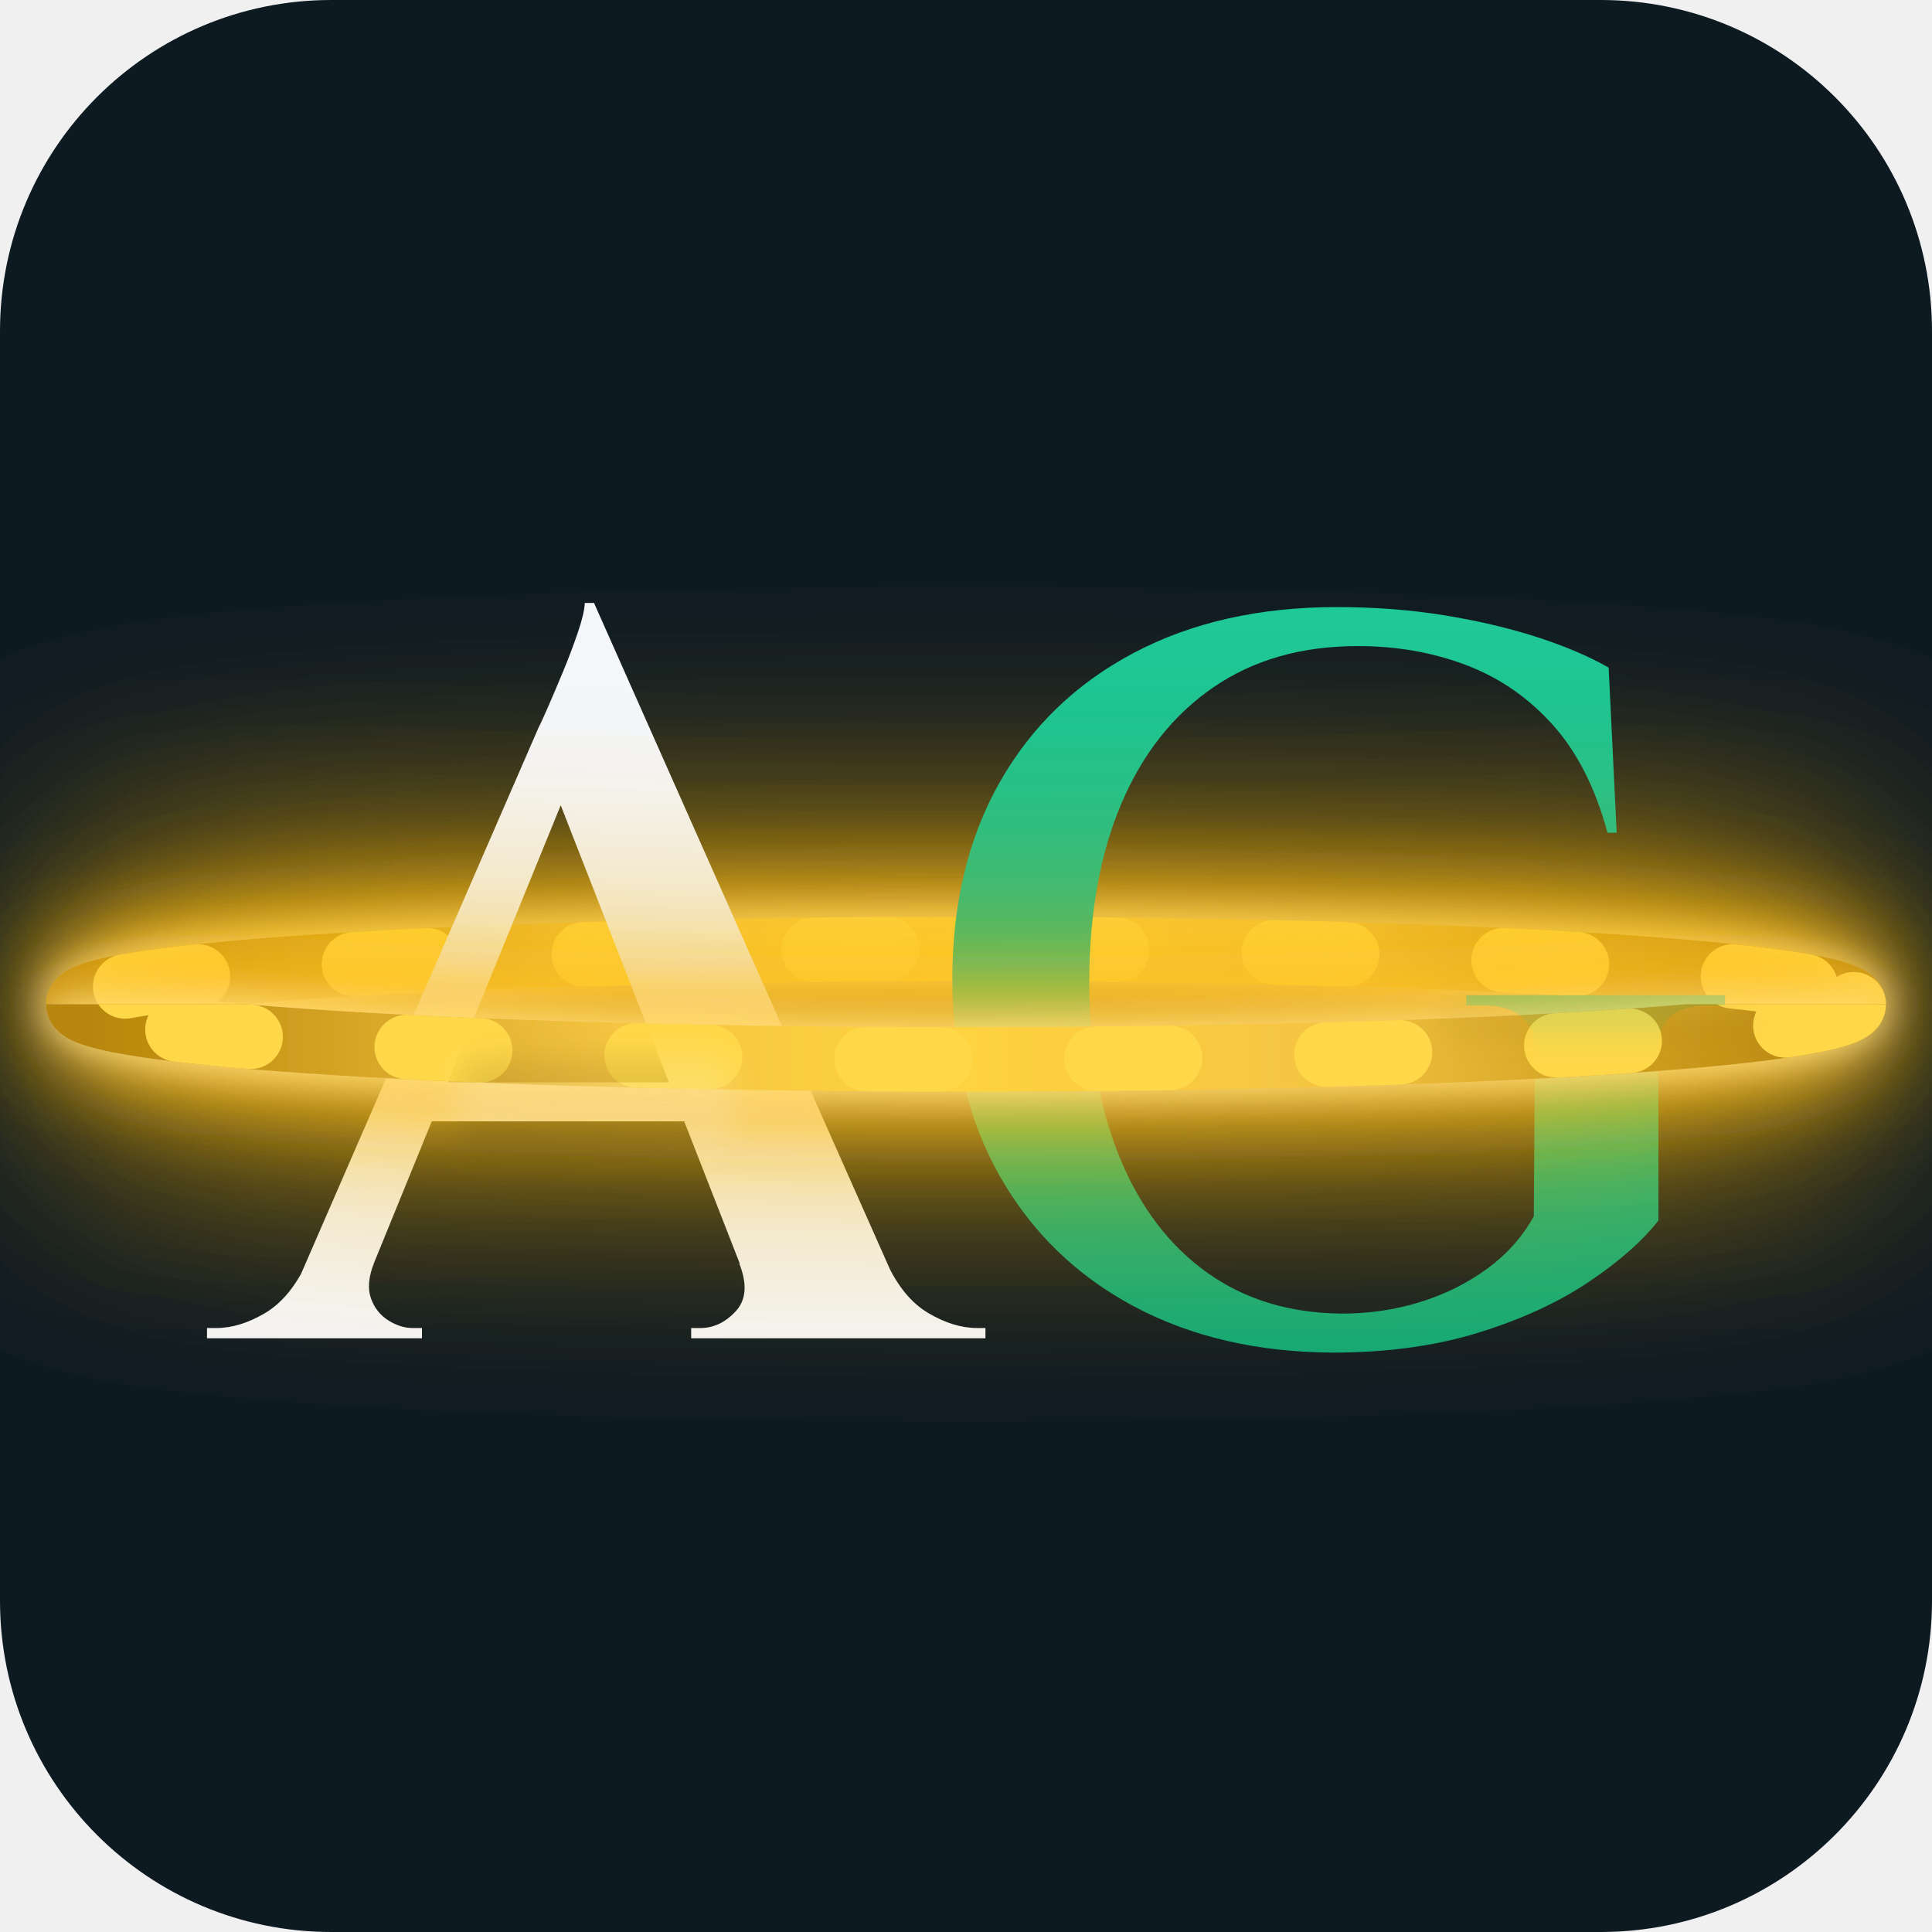
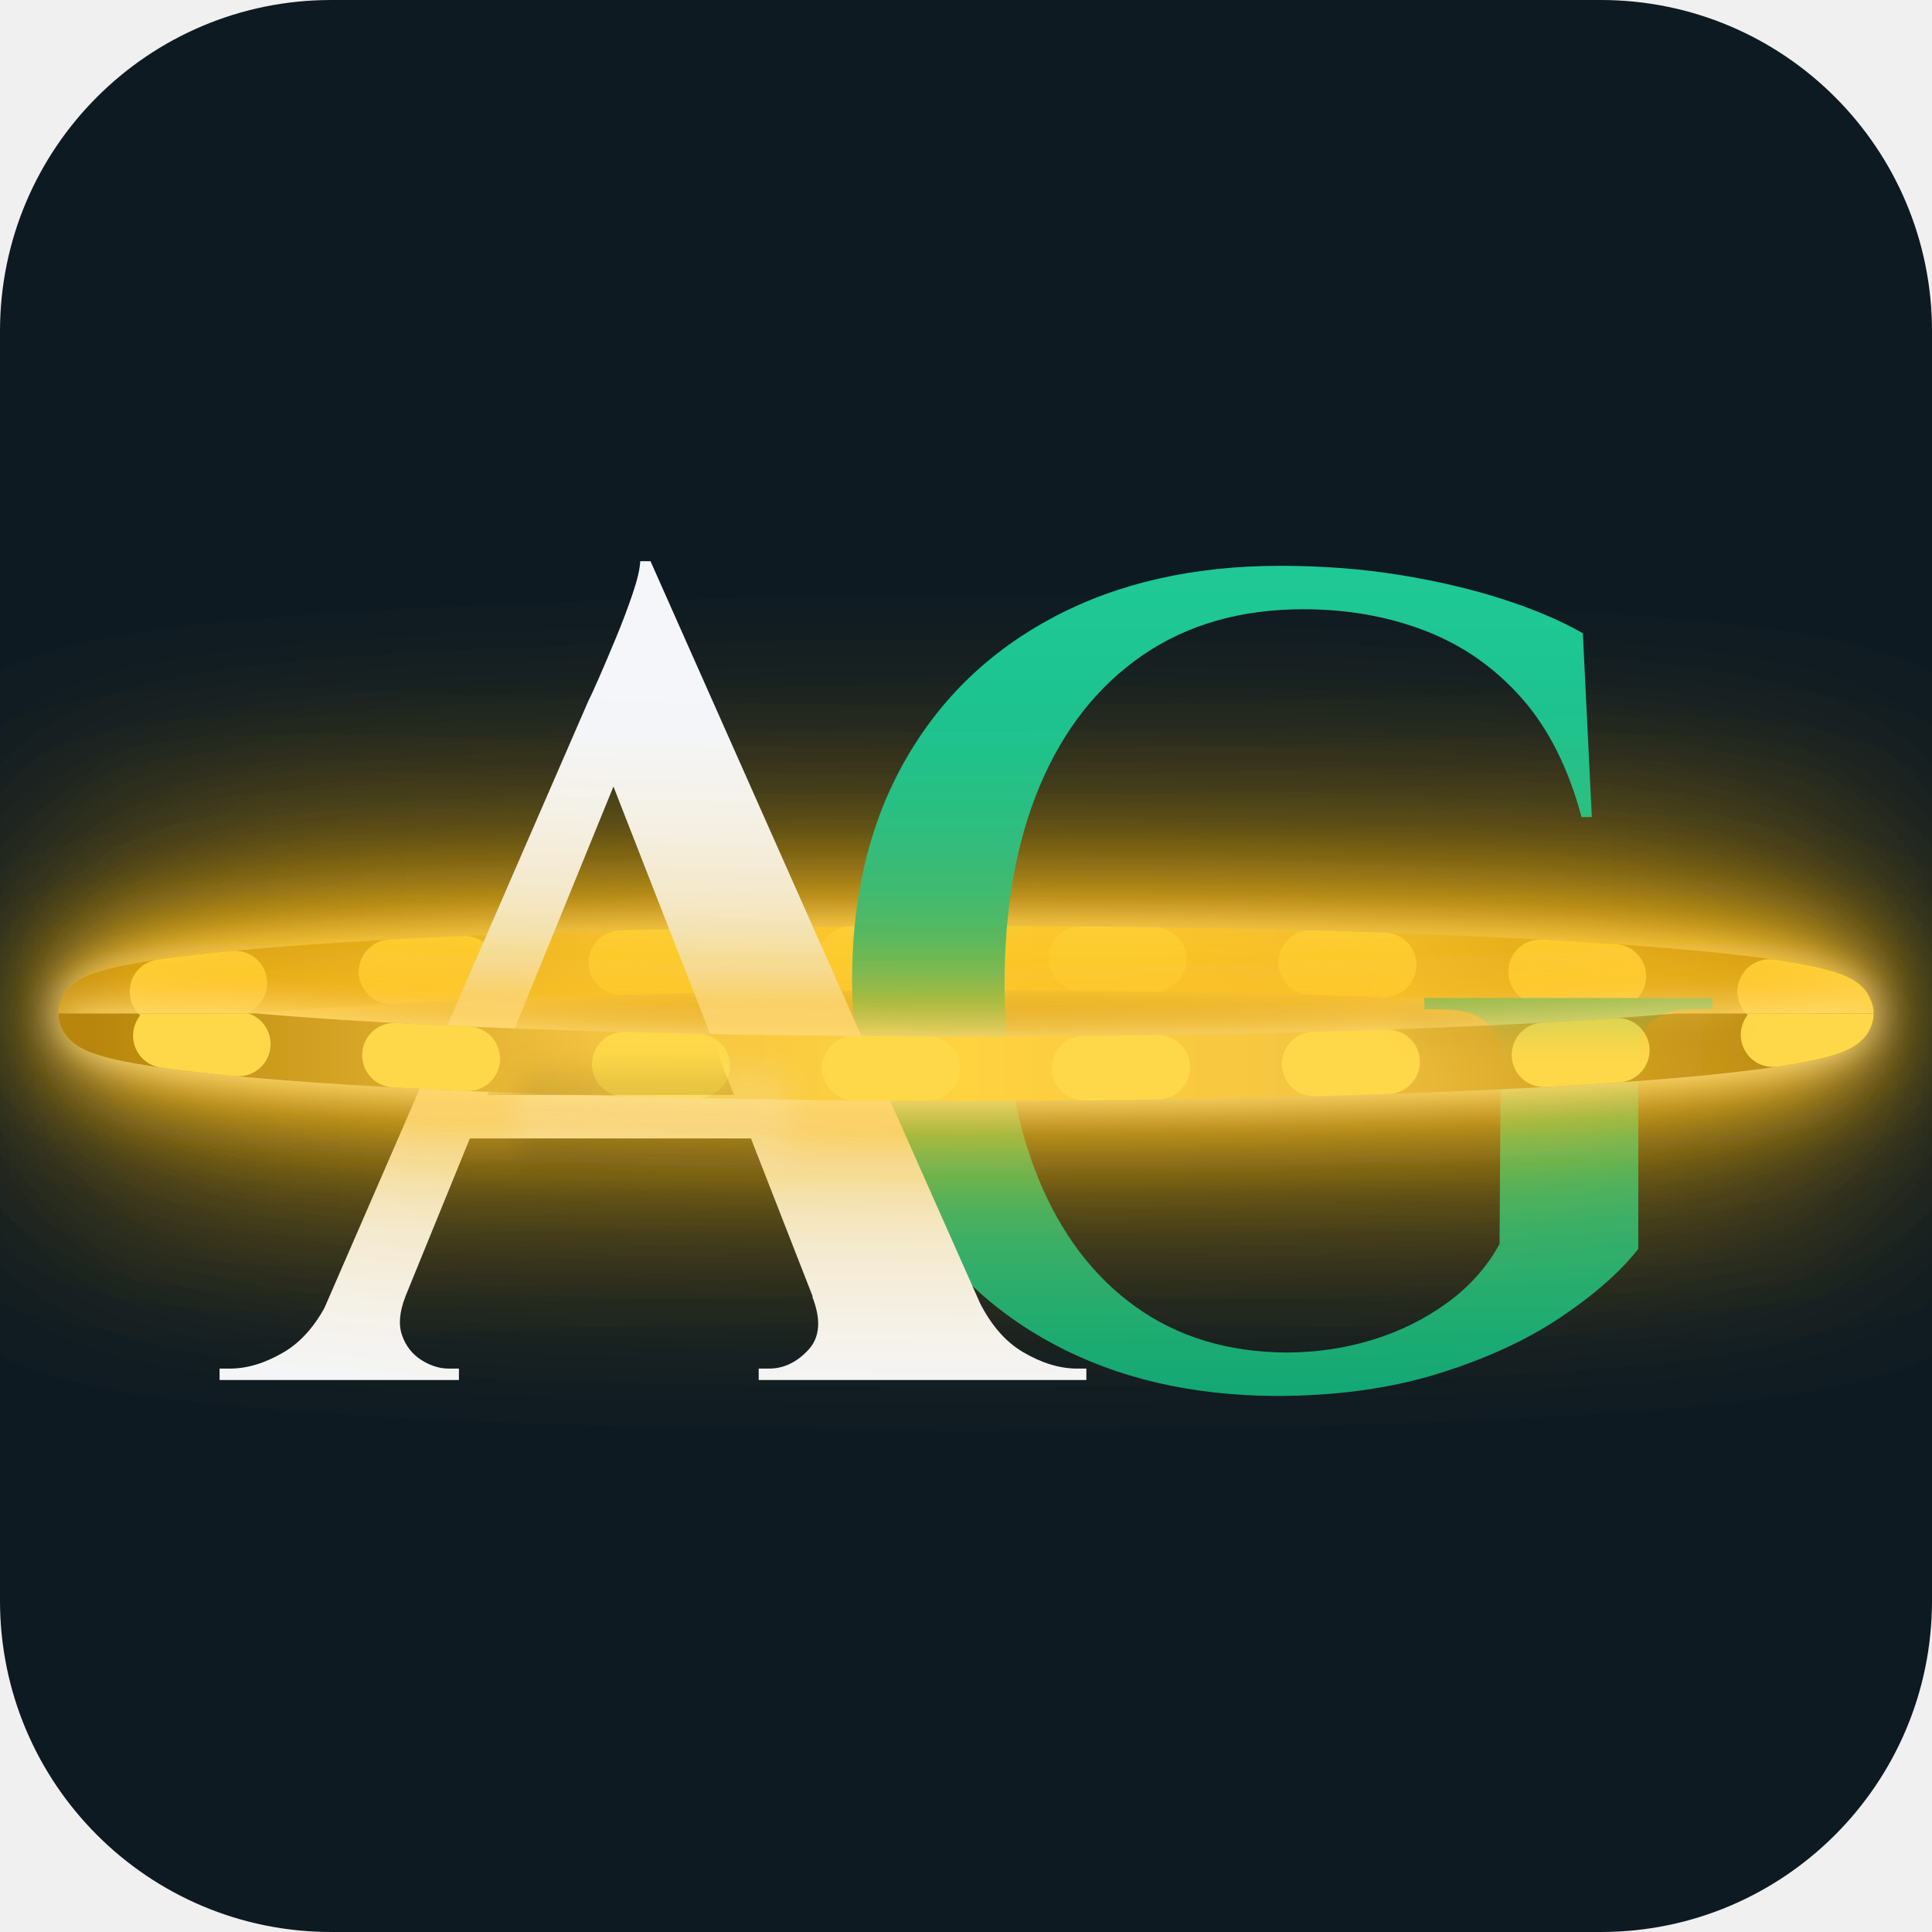
<svg xmlns="http://www.w3.org/2000/svg" viewBox="0 0 420 420" width="420" height="420" role="img" aria-labelledby="t">
  <defs>
    <linearGradient id="gen-green" x1="0" y1="0" x2="0" y2="1">
      <stop offset="0" stop-color="#1FC995" />
      <stop offset="1" stop-color="#0FA877" />
    </linearGradient>
    <linearGradient id="gold" x1="0" y1="0" x2="1" y2="0">
      <stop offset="0" stop-color="#B8860B" />
      <stop offset="0.3" stop-color="#F5C542" />
      <stop offset="0.5" stop-color="#FFD23F" />
      <stop offset="0.7" stop-color="#F5C542" />
      <stop offset="1" stop-color="#B8860B" />
    </linearGradient>
    <filter id="glow" filterUnits="userSpaceOnUse" x="-60" y="-60" width="540" height="420">
      <feGaussianBlur in="SourceAlpha" stdDeviation="4" result="a1" />
      <feFlood flood-color="#FFE27A" />
      <feComposite in2="a1" operator="in" result="core" />
      <feGaussianBlur in="SourceAlpha" stdDeviation="12" result="a2" />
      <feComponentTransfer in="a2" result="a2b">
        <feFuncA type="linear" slope="1.8" />
      </feComponentTransfer>
      <feFlood flood-color="#FFC21A" />
      <feComposite in2="a2b" operator="in" result="bloom" />
      <feGaussianBlur in="SourceAlpha" stdDeviation="30" result="a3" />
      <feComponentTransfer in="a3" result="a3b">
        <feFuncA type="linear" slope="2.2" />
      </feComponentTransfer>
      <feFlood flood-color="#F5B000" />
      <feComposite in2="a3b" operator="in" result="spill" />
      <feMerge>
        <feMergeNode in="spill" />
        <feMergeNode in="bloom" />
        <feMergeNode in="core" />
        <feMergeNode in="SourceGraphic" />
      </feMerge>
    </filter>
    <filter id="soft" x="-50%" y="-50%" width="200%" height="200%">
      <feGaussianBlur stdDeviation="3" />
    </filter>
    <clipPath id="back-half">
-       <rect x="-60" y="-60" width="540" height="218.3" />
+       <rect x="-60" y="-60" width="540" height="220.3" />
    </clipPath>
    <clipPath id="front-half">
-       <rect x="-60" y="158.3" width="540" height="201.7" />
+       <rect x="-60" y="160.3" width="540" height="199.7" />
    </clipPath>
    <mask id="midline-lighten" maskUnits="userSpaceOnUse" x="-60" y="-60" width="540" height="420">
      <rect x="-60" y="-60" width="540" height="420" fill="#fff" />
      <g fill="#000" fill-opacity="0.15" filter="url(#soft)">
-         <rect x="99.6" y="169.4" width="60.0" height="20.0" rx="6" />
-         <rect x="313.0" y="150.7" width="68.0" height="14.0" rx="6" />
+         <rect x="111.9" y="172.1" width="60.0" height="20.9" rx="6" />
+         <rect x="303.9" y="151.3" width="74.3" height="14.3" rx="6" />
      </g>
    </mask>
-     <ellipse id="ring" cx="210.0" cy="158.3" rx="193.0" ry="12" pathLength="100" />
+     <ellipse id="ring" cx="210.0" cy="160.3" rx="190.3" ry="12" pathLength="100" />
  </defs>
  <style>
    .aura { fill: #F4F6FA; }
    .base  { fill: none; stroke: url(#gold); stroke-width: 14; }
    .glint { fill: none; stroke: #FFD84A; stroke-width: 14; stroke-linecap: round;
             stroke-dasharray: 16 34; animation: spin 3s linear infinite; }
    @keyframes spin { to { stroke-dashoffset: -100; } }
    @media (prefers-reduced-motion: reduce) { .glint { animation: none; } }
  </style>
  <rect width="420" height="420" rx="72" fill="#0E1A22" />
  <g transform="translate(0 60)">
    <g filter="url(#glow)">
      <g clip-path="url(#back-half)">
        <use href="#ring" class="base" />
        <use href="#ring" class="glint" />
      </g>
    </g>
-     <path fill="url(#gen-green)" d="M360.529 168.593V205.327Q355.319 212.006 345.374 218.685Q335.43 225.363 321.41 229.705Q307.389 234.046 289.749 234.046Q265.069 233.913 246.45 223.964Q227.831 214.015 217.431 195.825Q207.031 177.636 207.031 152.829Q207.031 128.202 217.341 110.036Q227.651 91.871 246.495 81.921Q265.339 71.972 290.65 71.972Q302.894 71.972 313.907 73.75Q324.919 75.529 334.084 78.484Q343.249 81.439 349.705 85.128L351.454 121.025H349.451Q345.57 106.58 337.664 97.696Q329.758 88.812 318.858 84.633Q307.957 80.453 295.156 80.453Q276.815 80.453 263.739 89.443Q250.662 98.433 243.729 114.815Q236.795 131.197 236.795 153.73Q236.795 175.452 243.413 191.609Q250.031 207.765 262.342 216.599Q274.652 225.432 291.731 225.565Q300.536 225.565 308.606 223.092Q316.676 220.619 323.204 215.872Q329.732 211.126 333.442 204.394L333.664 168.593Q333.664 158.575 322.31 158.575H318.748V156.348H375.0V158.575H371.661Q360.084 158.575 360.529 168.593Z" />
-     <path class="aura" d="M129.133 71.071 199.537 229.593H166.645L118.642 106.729ZM81.267 214.677Q79.529 219.13 80.642 222.247Q81.755 225.363 84.405 227.033Q87.056 228.703 89.727 228.703H91.731V230.929H45.0V228.703Q45.0 228.703 46.002 228.703Q47.004 228.703 47.004 228.703Q52.124 228.703 57.579 225.475Q63.033 222.247 66.595 214.677ZM129.133 71.071 130.325 94.405 74.896 230.261H59.646L117.089 98.147Q117.54 97.336 119.035 93.922Q120.53 90.509 122.38 86.051Q124.229 81.593 125.634 77.448Q127.039 73.302 127.129 71.071ZM155.206 175.288V183.769H88.227V175.288ZM160.719 214.677H192.852Q196.372 222.247 201.848 225.475Q207.323 228.703 212.444 228.703Q212.444 228.703 213.334 228.703Q214.225 228.703 214.225 228.703V230.929H150.255V228.703H152.259Q156.579 228.703 159.964 225.029Q163.348 221.356 160.719 214.677Z" />
+     <path fill="url(#gen-green)" d="M356.152 170.59V211.492Q350.35 218.929 339.278 226.366Q328.205 233.803 312.594 238.637Q296.982 243.471 277.339 243.471Q249.858 243.323 229.127 232.244Q208.395 221.166 196.815 200.912Q185.235 180.659 185.235 153.036Q185.235 125.614 196.714 105.387Q208.194 85.16 229.177 74.082Q250.159 63.003 278.343 63.003Q291.977 63.003 304.239 64.984Q316.501 66.964 326.706 70.254Q336.911 73.545 344.1 77.653L346.048 117.623H343.816Q339.496 101.539 330.693 91.647Q321.89 81.755 309.752 77.101Q297.614 72.447 283.36 72.447Q262.938 72.447 248.377 82.457Q233.817 92.468 226.097 110.708Q218.376 128.949 218.376 154.04Q218.376 178.227 225.745 196.217Q233.114 214.207 246.822 224.043Q260.53 233.879 279.547 234.027Q289.35 234.027 298.337 231.273Q307.323 228.52 314.591 223.235Q321.86 217.949 325.991 210.453L326.239 170.59Q326.239 159.434 313.596 159.434H309.63V156.955H372.265V159.434H368.547Q355.657 159.434 356.152 170.59Z" />
+     <path class="aura" d="M141.415 62.0 219.809 238.513H183.185L129.734 101.705ZM88.118 221.904Q86.182 226.862 87.421 230.332Q88.661 233.803 91.612 235.662Q94.563 237.521 97.538 237.521H99.769V240.0H47.735V237.521Q47.735 237.521 48.85 237.521Q49.966 237.521 49.966 237.521Q55.667 237.521 61.741 233.927Q67.814 230.332 71.78 221.904ZM141.415 62.0 142.743 87.982 81.023 239.256H64.042L128.005 92.149Q128.507 91.246 130.171 87.445Q131.836 83.644 133.896 78.68Q135.955 73.716 137.52 69.1Q139.084 64.485 139.184 62.0ZM170.448 178.044V187.488H95.867V178.044ZM176.586 221.904H212.366Q216.285 230.332 222.382 233.927Q228.479 237.521 234.181 237.521Q234.181 237.521 235.173 237.521Q236.164 237.521 236.164 237.521V240.0H164.935V237.521H167.166Q171.976 237.521 175.745 233.431Q179.513 229.341 176.586 221.904Z" />
    <g mask="url(#midline-lighten)">
      <g filter="url(#glow)">
        <g clip-path="url(#front-half)">
          <use href="#ring" class="base" />
          <use href="#ring" class="glint" />
        </g>
      </g>
    </g>
  </g>
</svg>
